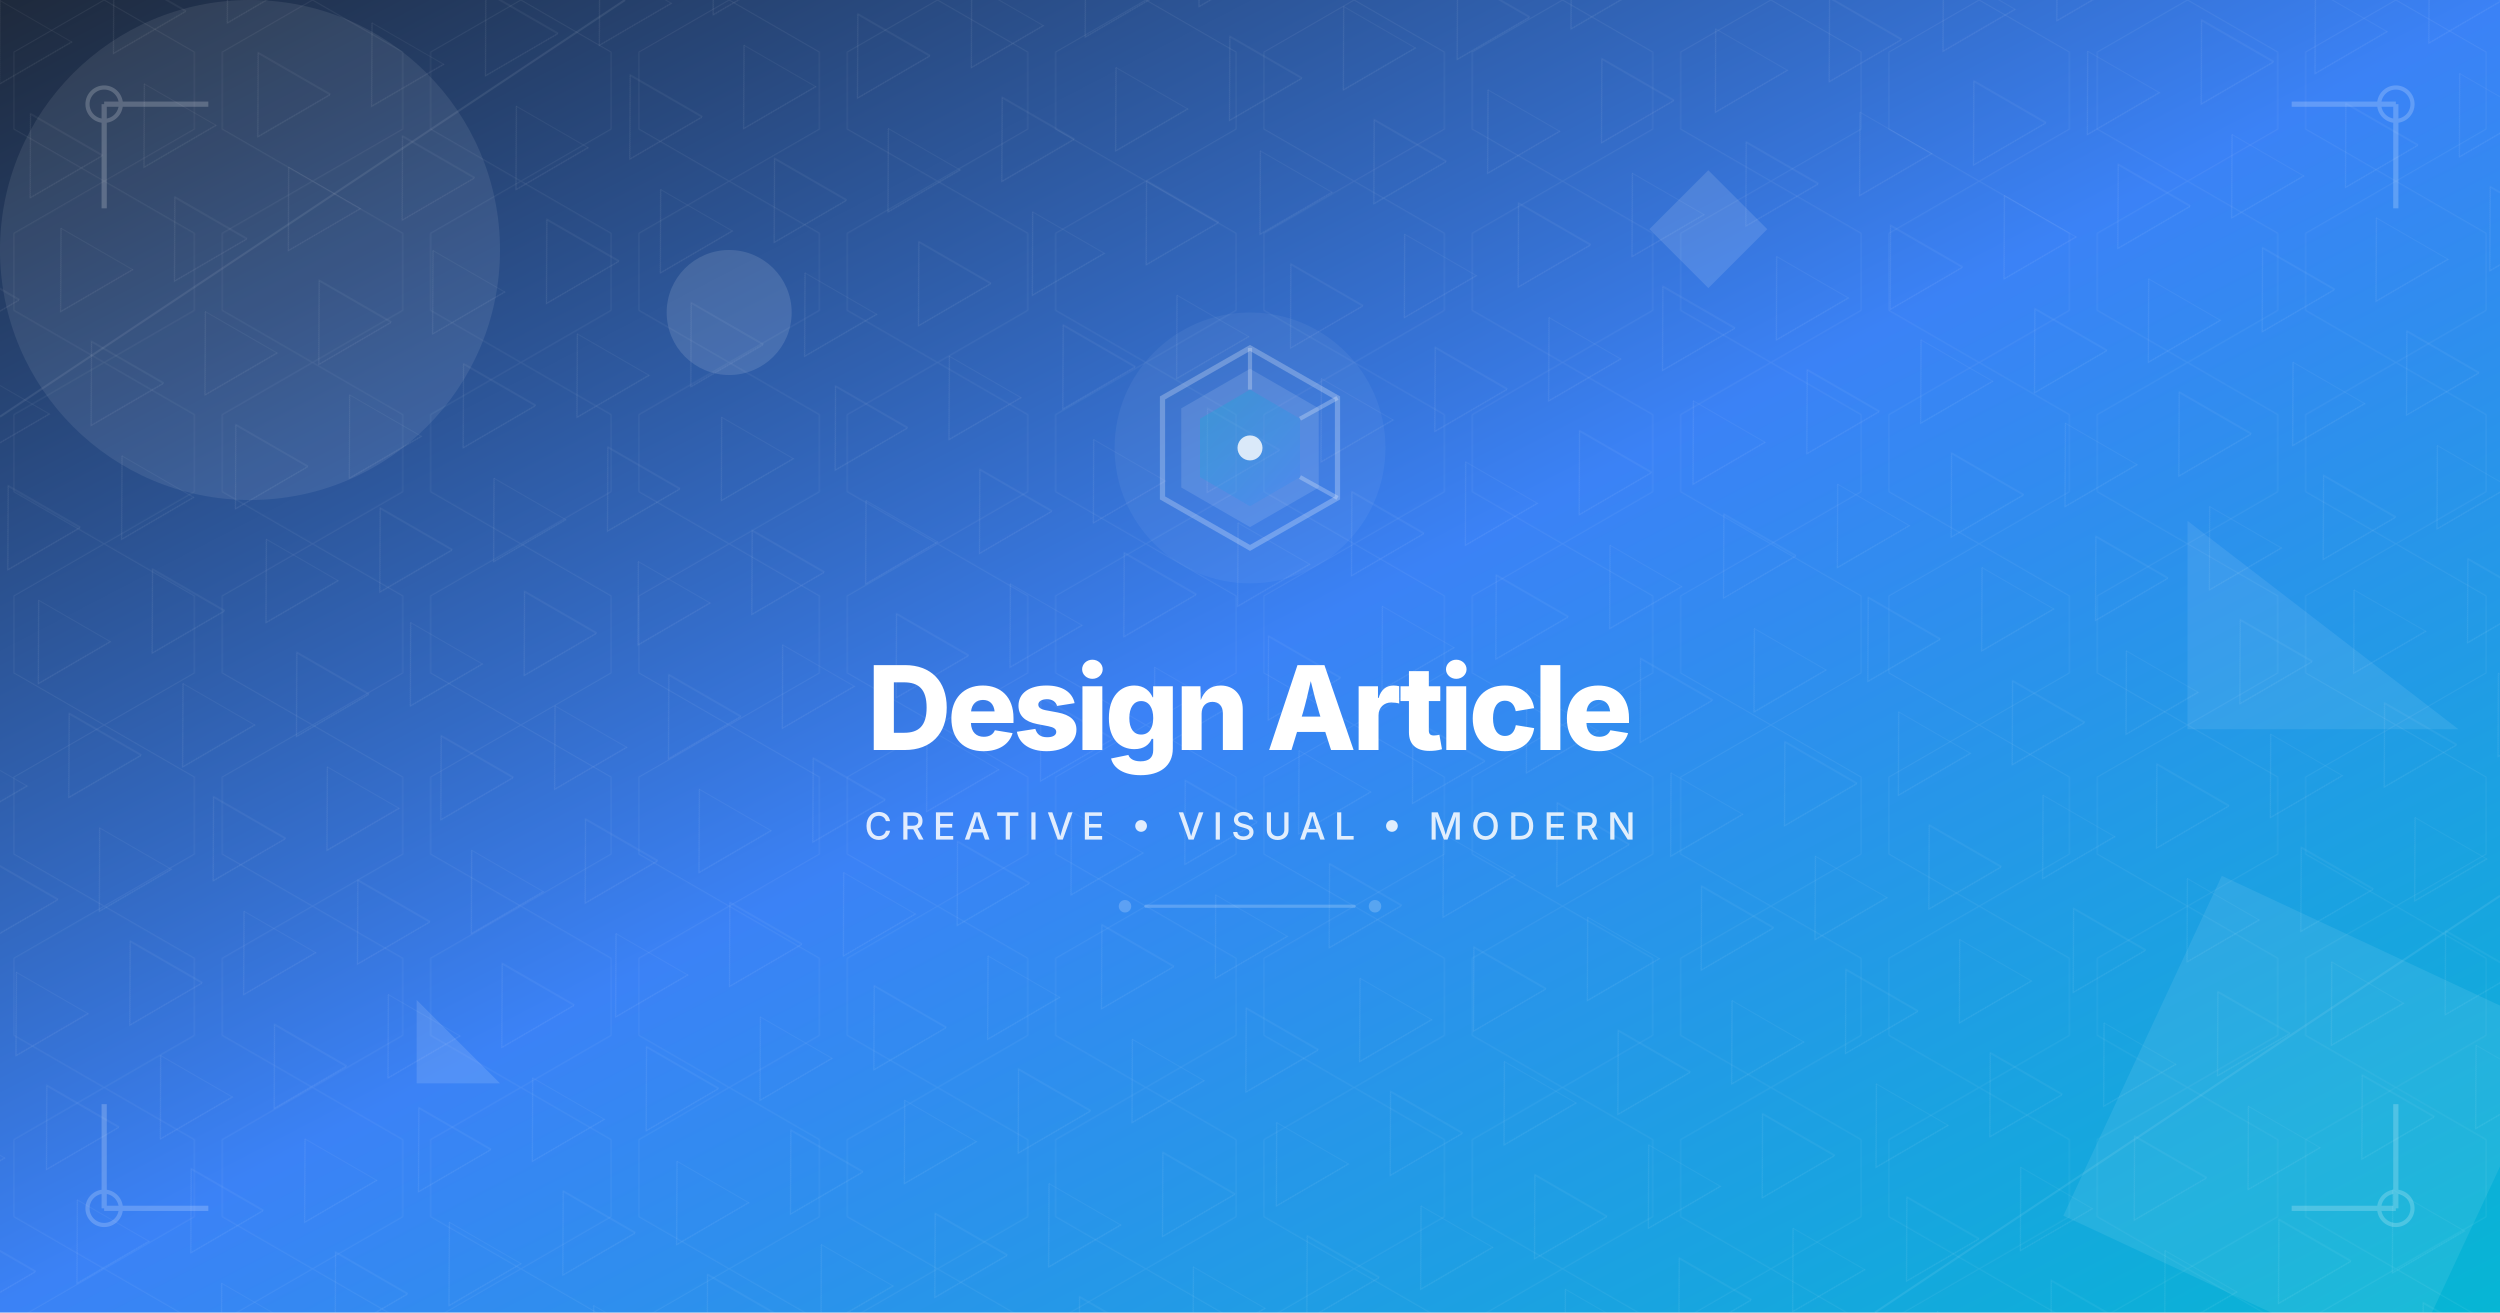
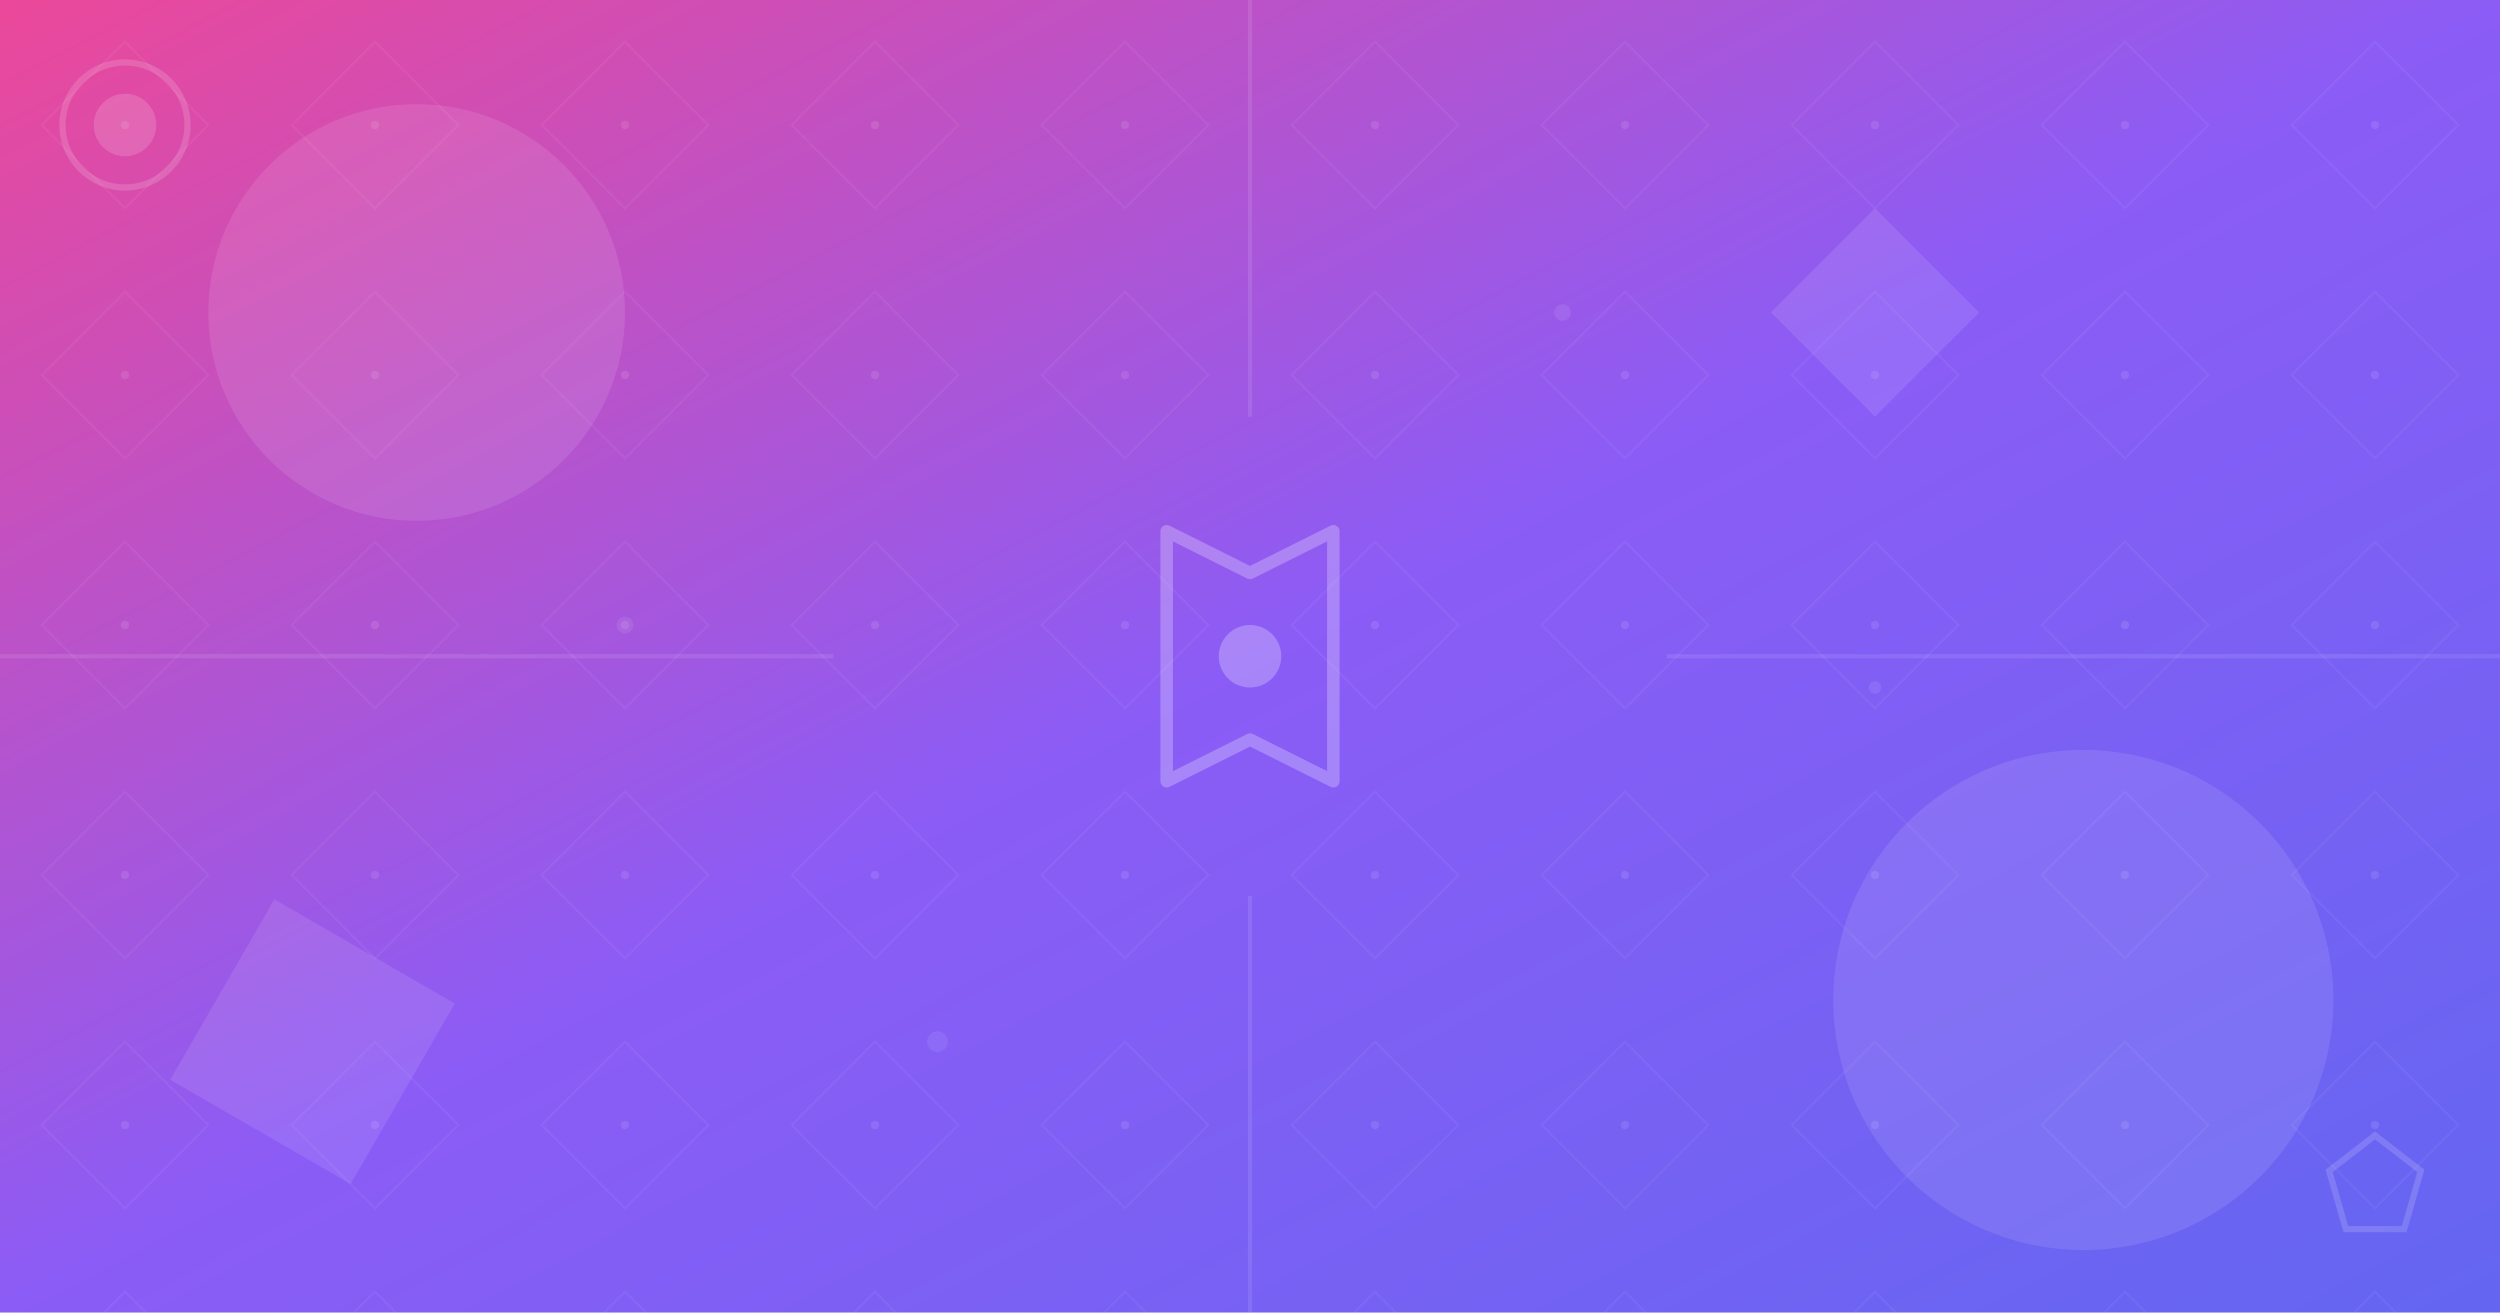
<svg xmlns="http://www.w3.org/2000/svg" width="1200" height="630" viewBox="0 0 1200 630" fill="none">
  <defs>
-     <linearGradient id="geo-bg" x1="0%" y1="0%" x2="100%" y2="100%">
-       <stop offset="0%" style="stop-color:#1e293b;stop-opacity:1" />
-       <stop offset="50%" style="stop-color:#3b82f6;stop-opacity:1" />
-       <stop offset="100%" style="stop-color:#06b6d4;stop-opacity:1" />
+     <linearGradient id="design-gradient" x1="0%" y1="0%" x2="100%" y2="100%">
+       <stop offset="0%" style="stop-color:#ec4899;stop-opacity:1" />
+       <stop offset="50%" style="stop-color:#8b5cf6;stop-opacity:1" />
+       <stop offset="100%" style="stop-color:#6366f1;stop-opacity:1" />
    </linearGradient>
-     <pattern id="triangles" width="80" height="80" patternUnits="userSpaceOnUse" patternTransform="rotate(30)">
-       <path d="M 0 0 L 40 0 L 20 35 Z" fill="none" stroke="white" stroke-width="0.5" opacity="0.08" />
-       <path d="M 40 40 L 80 40 L 60 75 Z" fill="none" stroke="white" stroke-width="0.5" opacity="0.08" />
+     <pattern id="geo-pattern" width="120" height="120" patternUnits="userSpaceOnUse">
+       <circle cx="60" cy="60" r="2" fill="white" opacity="0.1" />
+       <path d="M 60 20 L 100 60 L 60 100 L 20 60 Z" fill="none" stroke="white" stroke-width="1" opacity="0.05" />
    </pattern>
-     <pattern id="hexagons" width="100" height="87" patternUnits="userSpaceOnUse">
-       <path d="M 50 0 L 93.3 25 L 93.3 62 L 50 87 L 6.7 62 L 6.7 25 Z" fill="none" stroke="white" stroke-width="0.5" opacity="0.06" />
-     </pattern>
-     <linearGradient id="accent" x1="0%" y1="0%" x2="100%" y2="100%">
-       <stop offset="0%" style="stop-color:#06b6d4;stop-opacity:1" />
-       <stop offset="100%" style="stop-color:#3b82f6;stop-opacity:1" />
-     </linearGradient>
  </defs>
-   <rect width="1200" height="630" fill="url(#geo-bg)" />
-   <rect width="1200" height="630" fill="url(#triangles)" />
-   <rect width="1200" height="630" fill="url(#hexagons)" />
-   <g opacity="0.08">
-     <circle cx="120" cy="120" r="120" fill="white" />
-     <rect x="1020" y="450" width="180" height="180" fill="white" transform="rotate(25 1110 540)" />
-     <path d="M 1050 250 L 1180 350 L 1050 350 Z" fill="white" />
+   <rect width="1200" height="630" fill="url(#design-gradient)" />
+   <rect width="1200" height="630" fill="url(#geo-pattern)" />
+   <g opacity="0.1">
+     <circle cx="200" cy="150" r="100" fill="white" />
+     <circle cx="1000" cy="480" r="120" fill="white" />
+     <rect x="100" y="450" width="100" height="100" fill="white" transform="rotate(30 150 500)" />
+     <polygon points="900,100 950,150 900,200 850,150" fill="white" />
  </g>
-   <g opacity="0.12">
-     <circle cx="350" cy="150" r="30" fill="white" />
-     <rect x="800" y="90" width="40" height="40" fill="white" transform="rotate(45 820 110)" />
-     <path d="M 200 480 L 240 520 L 200 520 Z" fill="white" />
+   <g stroke="white" stroke-width="2" opacity="0.1">
+     <line x1="0" y1="315" x2="400" y2="315" />
+     <line x1="800" y1="315" x2="1200" y2="315" />
+     <line x1="600" y1="0" x2="600" y2="200" />
+     <line x1="600" y1="430" x2="600" y2="630" />
  </g>
-   <g transform="translate(600, 315)">
-     <g transform="translate(0, -100)">
-       <circle cx="0" cy="0" r="65" fill="white" opacity="0.05" />
-       <polygon points="0,-48 42,-24 42,24 0,48 -42,24 -42,-24" fill="none" stroke="white" stroke-width="2.5" opacity="0.25" />
-       <polygon points="0,-38 33,-19 33,19 0,38 -33,19 -33,-19" fill="white" opacity="0.12" />
-       <polygon points="0,-28 24,-14 24,14 0,28 -24,14 -24,-14" fill="url(#accent)" opacity="0.3" />
-       <circle cx="0" cy="0" r="6" fill="white" opacity="0.8" />
-       <line x1="0" y1="-28" x2="0" y2="-48" stroke="white" stroke-width="2" opacity="0.25" />
-       <line x1="24" y1="-14" x2="42" y2="-24" stroke="white" stroke-width="2" opacity="0.25" />
-       <line x1="24" y1="14" x2="42" y2="24" stroke="white" stroke-width="2" opacity="0.25" />
+   <g transform="translate(600, 315)" opacity="0.25">
+     <path d="M -40 -60 L -40 60 L 0 40 L 40 60 L 40 -60 L 0 -40 Z" stroke="white" stroke-width="6" fill="none" stroke-linejoin="round" />
+     <circle cx="0" cy="0" r="15" fill="white" />
+   </g>
+   <g opacity="0.15">
+     <g transform="translate(60, 60)">
+       <circle cx="0" cy="0" r="30" stroke="white" stroke-width="3" fill="none" />
+       <circle cx="0" cy="0" r="15" fill="white" />
    </g>
-     <text x="0" y="45" text-anchor="middle" fill="white" font-family="system-ui, -apple-system, sans-serif" font-size="56" font-weight="800" letter-spacing="-2">
-       Design Article
-     </text>
-     <text x="0" y="88" text-anchor="middle" fill="white" font-family="system-ui, -apple-system, sans-serif" font-size="18" font-weight="500" opacity="0.85" letter-spacing="4">
-       CREATIVE • VISUAL • MODERN
-     </text>
-     <g transform="translate(0, 120)" opacity="0.2">
-       <circle cx="-60" cy="0" r="3" fill="white" />
-       <circle cx="60" cy="0" r="3" fill="white" />
-       <line x1="-50" y1="0" x2="50" y2="0" stroke="white" stroke-width="1.5" stroke-linecap="round" />
+     <g transform="translate(1140, 570)">
+       <polygon points="0,-25 22,-8 14,20 -14,20 -22,-8" stroke="white" stroke-width="3" fill="none" />
    </g>
  </g>
-   <g stroke="white" stroke-width="2.5" fill="none" opacity="0.2">
-     <path d="M 50 50 L 50 100 M 50 50 L 100 50" />
-     <circle cx="50" cy="50" r="8" stroke-width="2" />
-     <path d="M 1150 50 L 1150 100 M 1150 50 L 1100 50" />
-     <circle cx="1150" cy="50" r="8" stroke-width="2" />
-     <path d="M 50 580 L 50 530 M 50 580 L 100 580" />
-     <circle cx="50" cy="580" r="8" stroke-width="2" />
-     <path d="M 1150 580 L 1150 530 M 1150 580 L 1100 580" />
-     <circle cx="1150" cy="580" r="8" stroke-width="2" />
-   </g>
-   <g stroke="white" stroke-width="1" opacity="0.08">
-     <line x1="0" y1="200" x2="300" y2="0" />
-     <line x1="900" y1="630" x2="1200" y2="430" />
+   <g fill="white" opacity="0.08">
+     <circle cx="300" cy="300" r="4" />
+     <circle cx="900" cy="330" r="3" />
+     <circle cx="450" cy="500" r="5" />
+     <circle cx="750" cy="150" r="4" />
  </g>
</svg>
